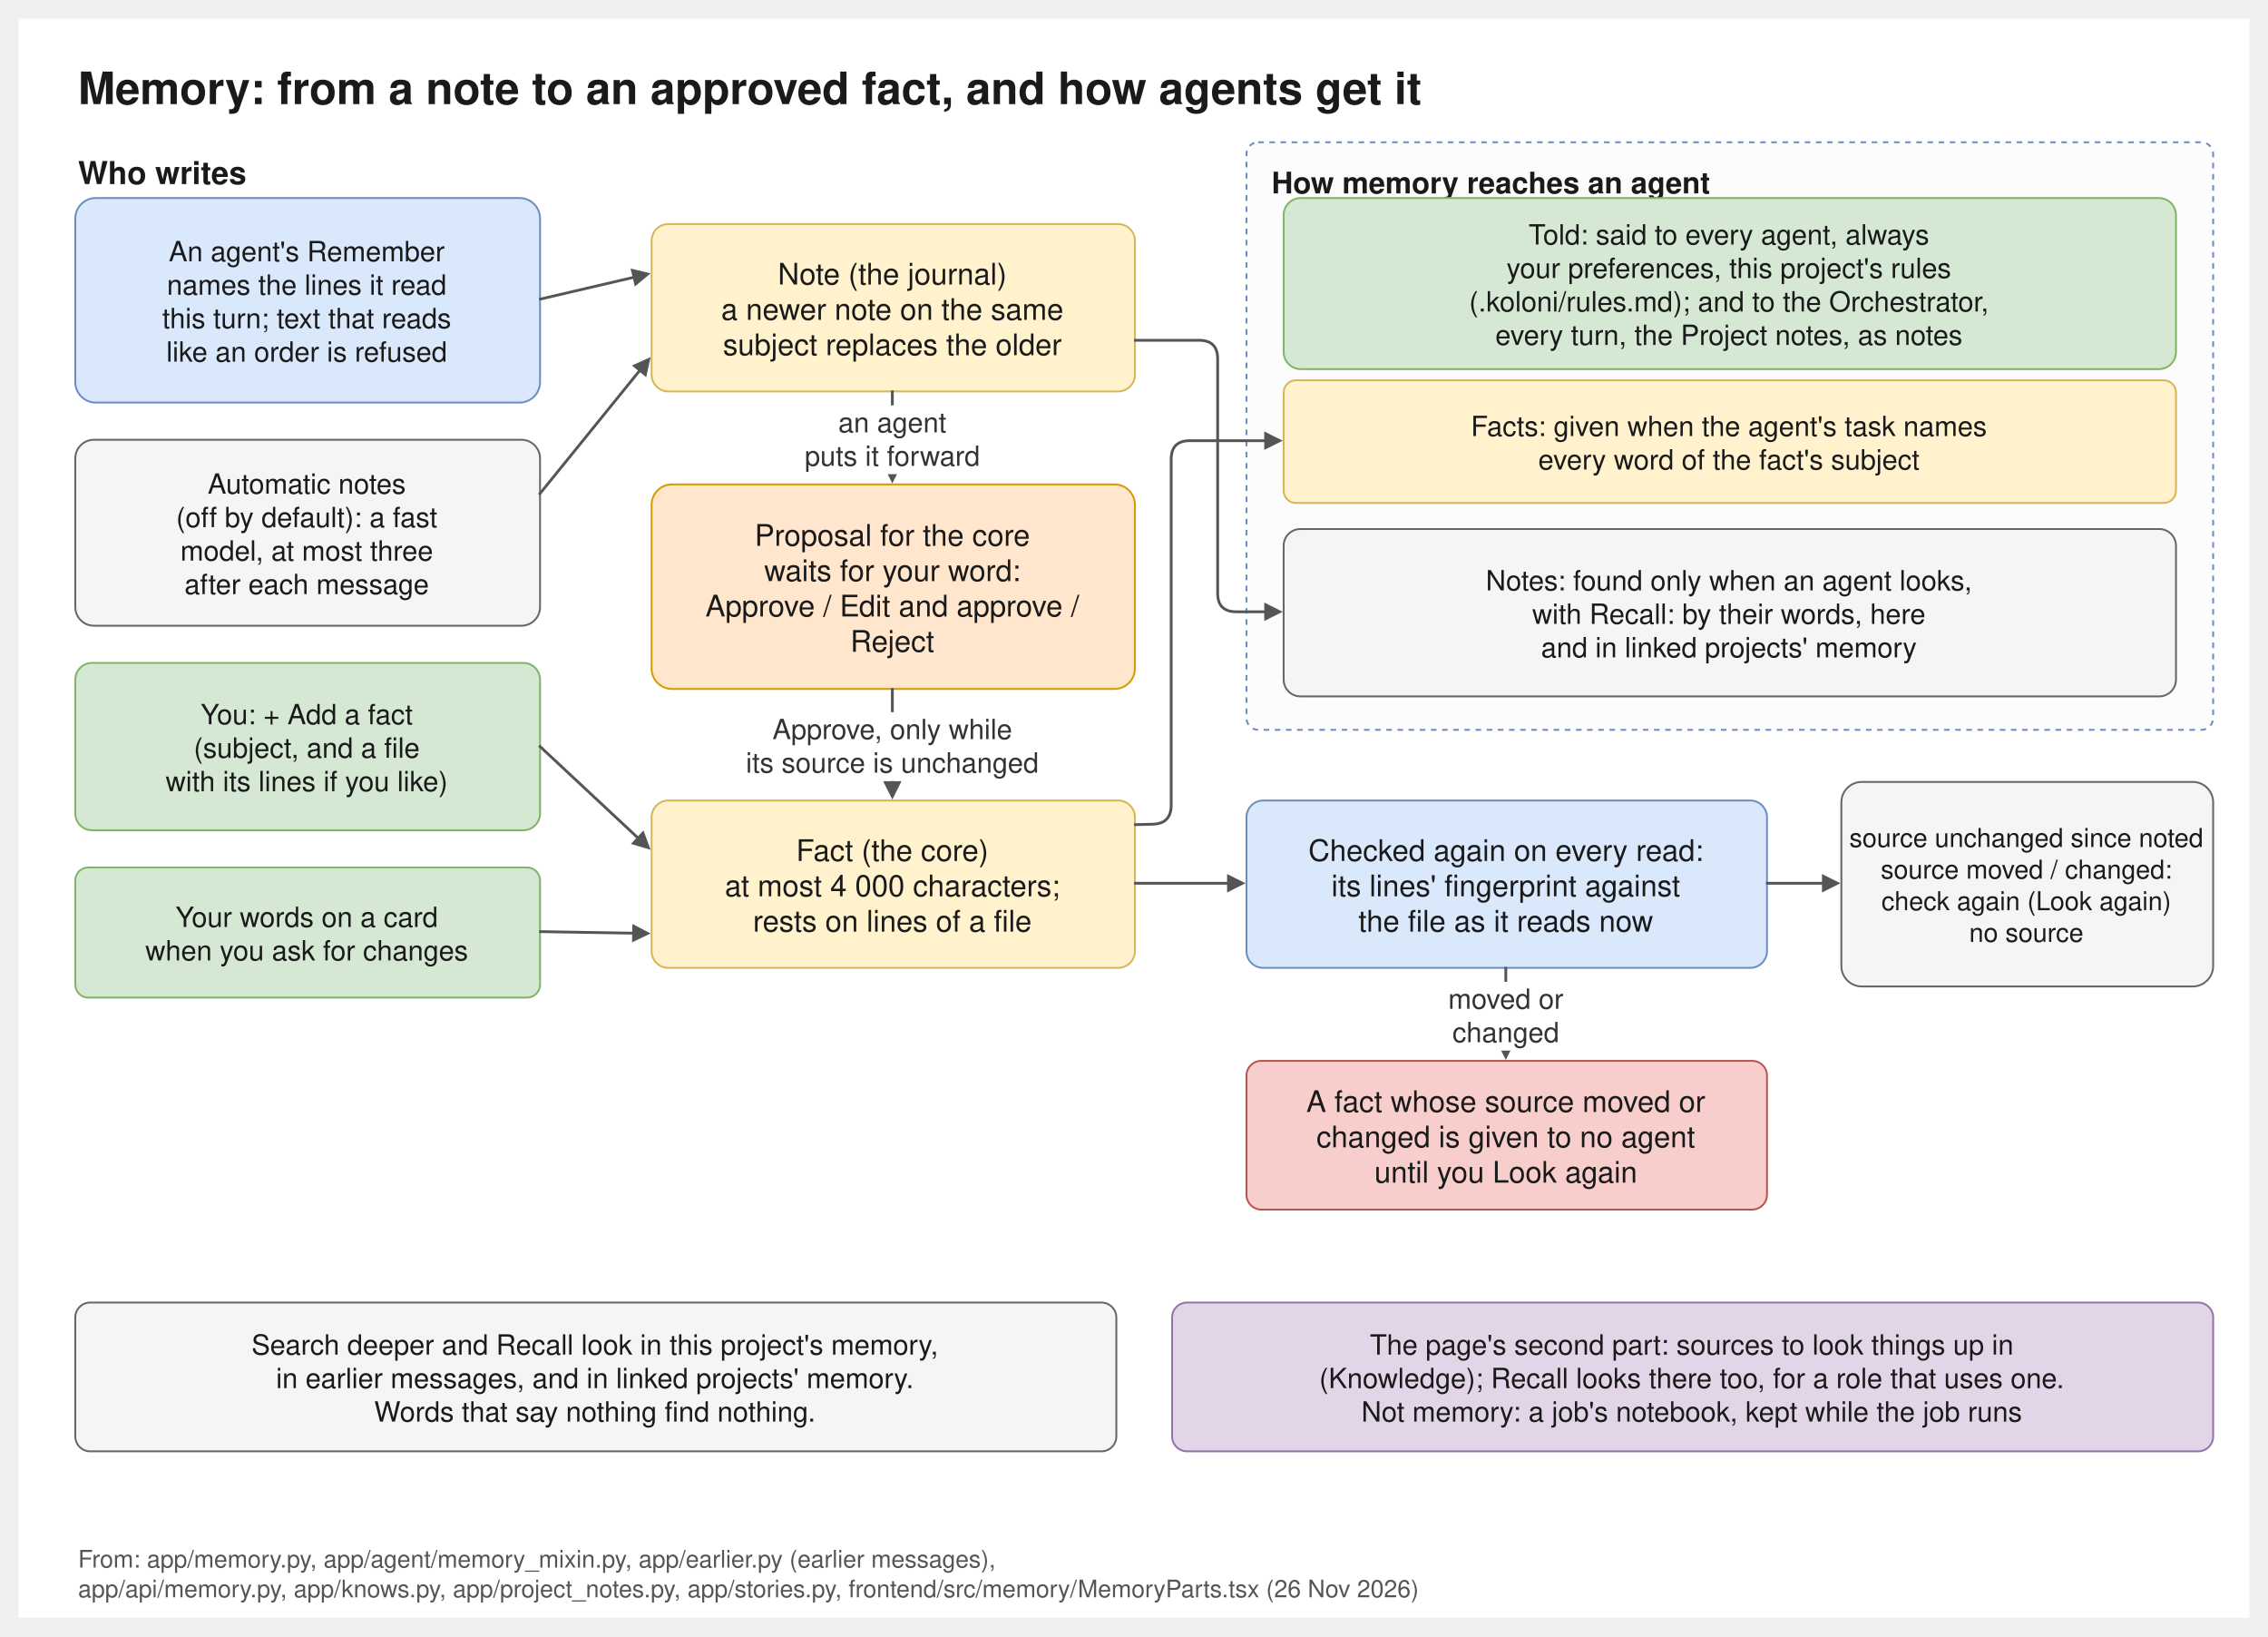
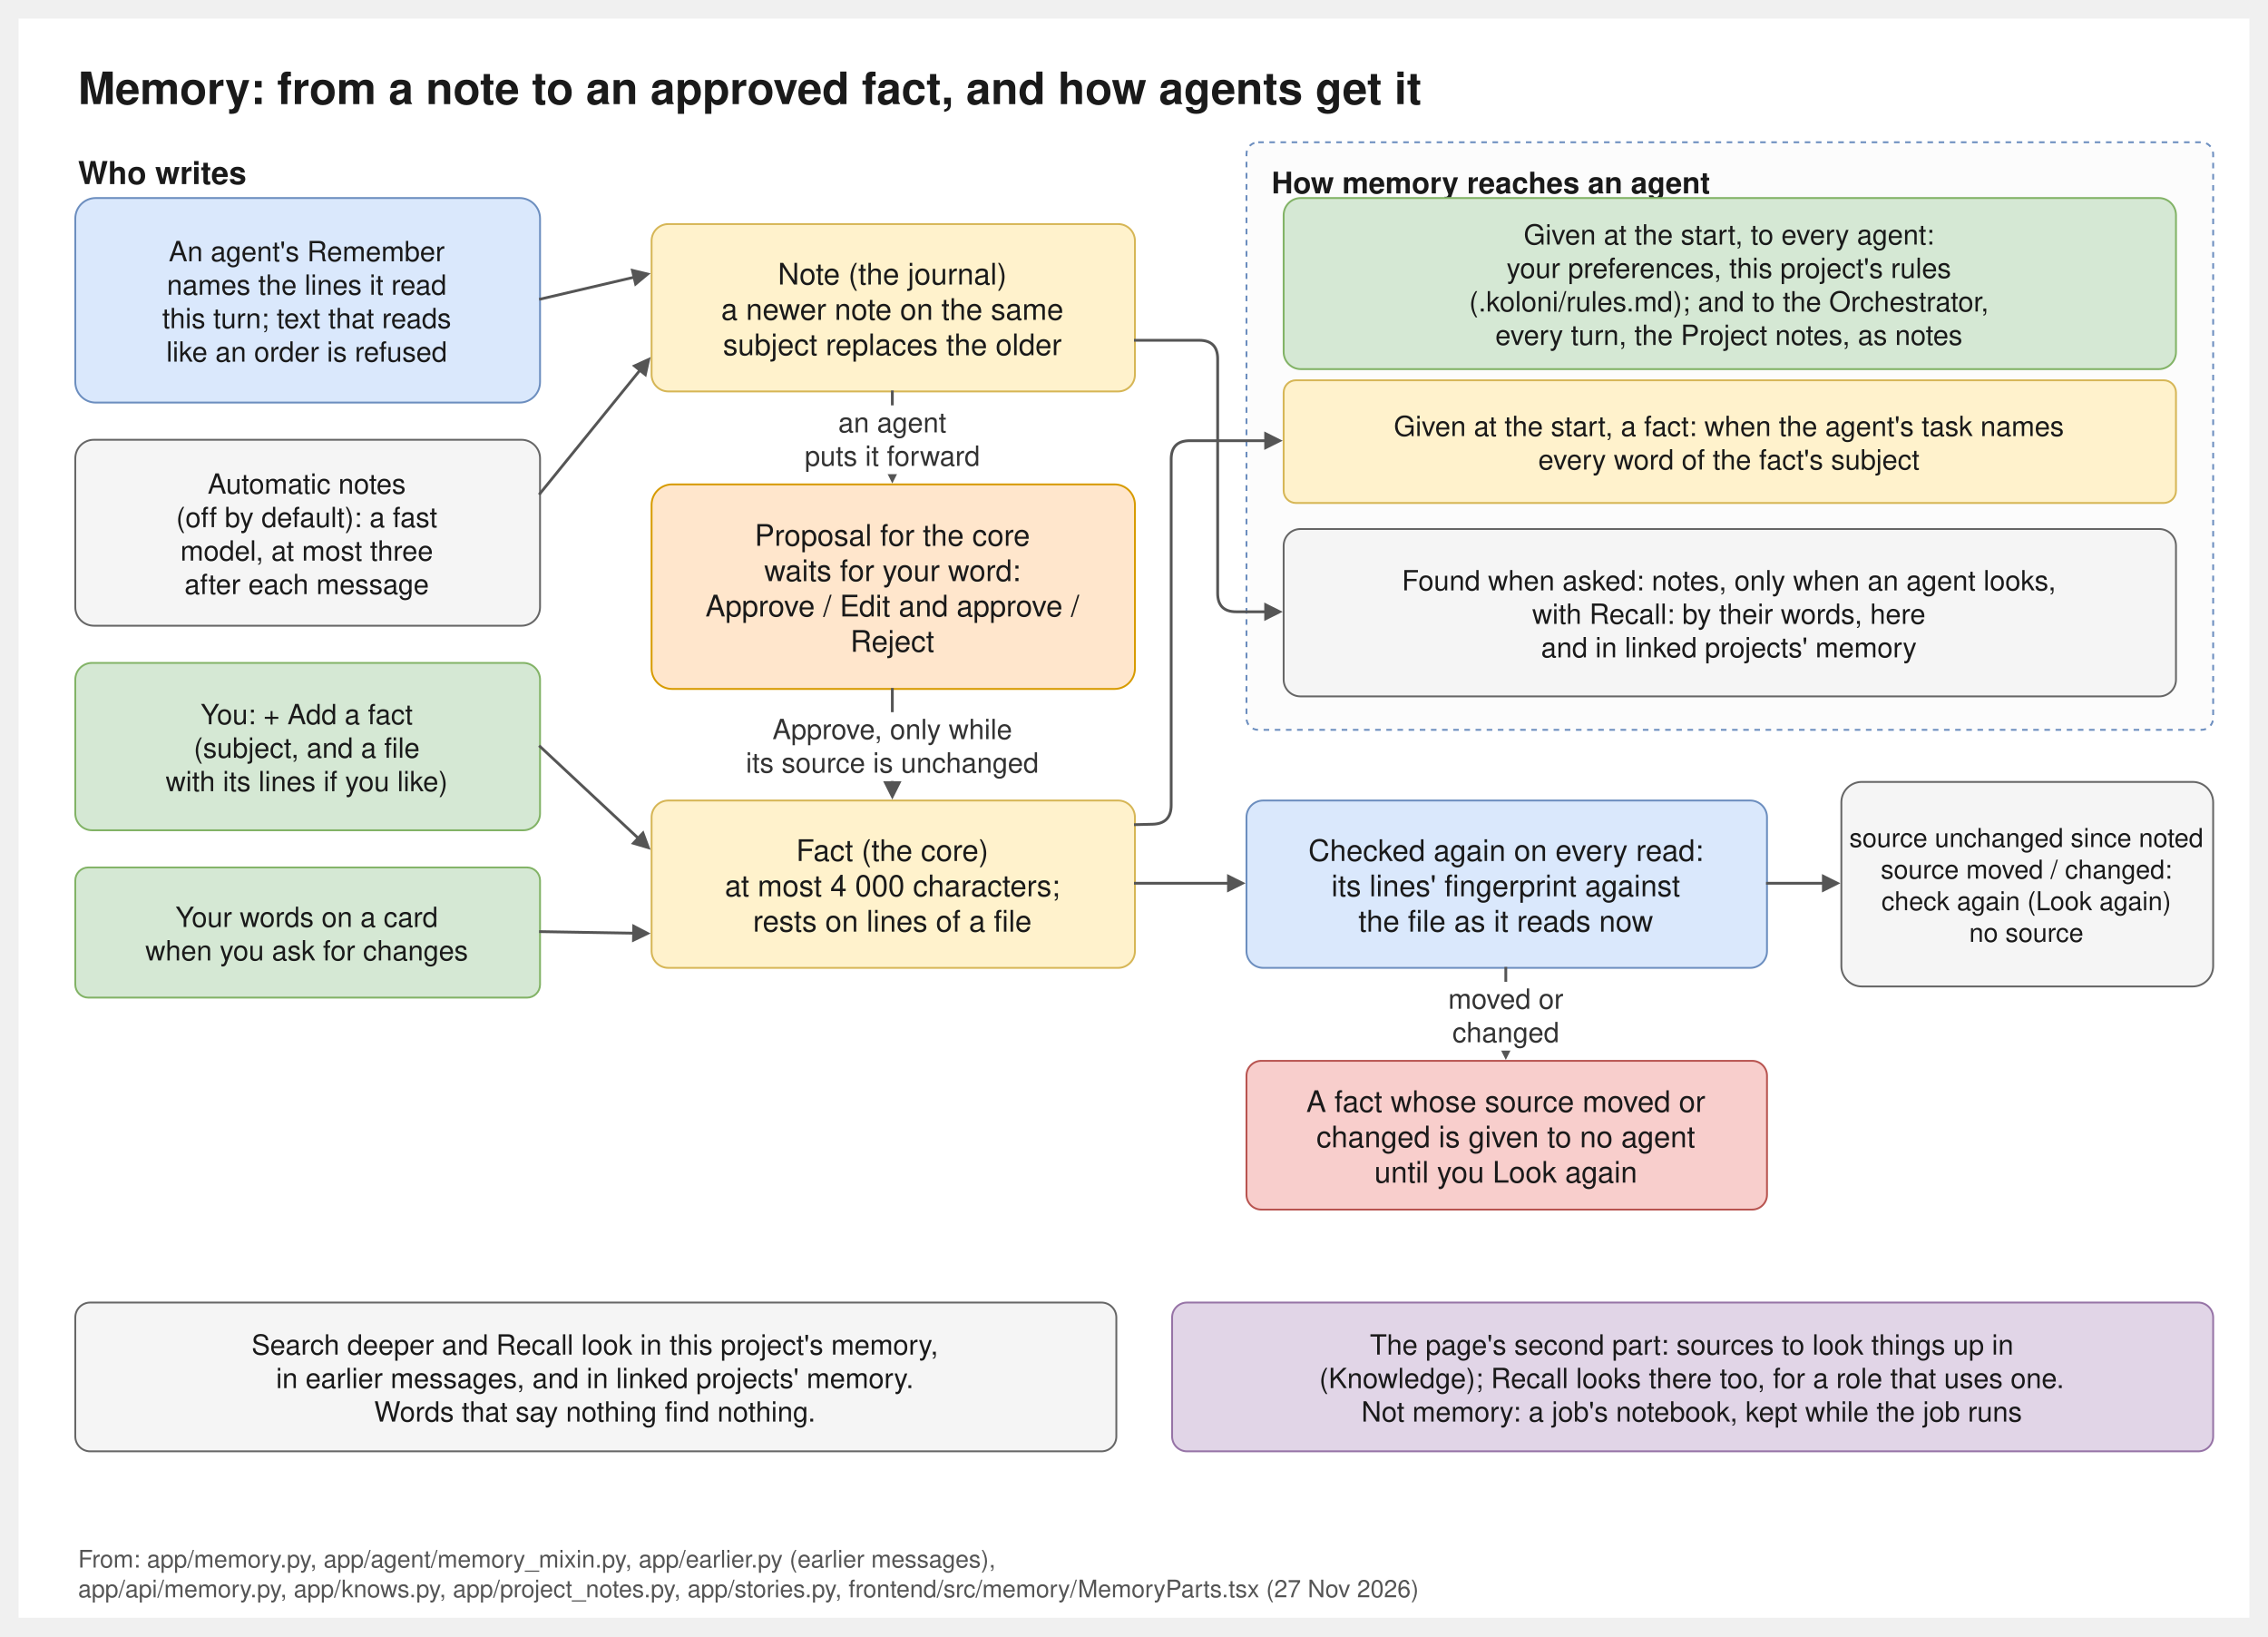
<svg xmlns="http://www.w3.org/2000/svg" style="background: transparent; background-color: transparent;" version="1.1" width="1220px" height="880px" viewBox="0 0 1220 880">
  <defs />
  <g>
    <g data-cell-id="0">
      <g data-cell-id="1">
        <g data-cell-id="backdrop">
          <g>
            <rect x="10" y="10" width="1200" height="860" fill="#ffffff" stroke="none" pointer-events="all" style="fill: light-dark(rgb(255, 255, 255), rgb(18, 18, 18));" />
          </g>
        </g>
        <g data-cell-id="title">
          <g>
            <rect x="40" y="26" width="1140" height="36" fill="none" stroke="none" pointer-events="all" />
          </g>
          <g>
            <g fill="#1a1a1a" font-family="Helvetica" font-weight="bold" text-anchor="start" font-size="24px" style="fill: light-dark(rgb(26, 26, 26), rgb(215, 215, 215));">
              <text x="42" y="56">Memory: from a note to an approved fact, and how agents get it</text>
            </g>
          </g>
        </g>
        <g data-cell-id="w_head">
          <g>
            <rect x="40" y="76" width="250" height="24" fill="none" stroke="none" pointer-events="all" />
          </g>
          <g>
            <g fill="#1a1a1a" font-family="Helvetica" font-weight="bold" text-anchor="start" font-size="17px" style="fill: light-dark(rgb(26, 26, 26), rgb(215, 215, 215));">
              <text x="42" y="99">Who writes</text>
            </g>
          </g>
        </g>
        <g data-cell-id="remember">
          <g transform="translate(0.5,0.5)">
            <rect x="40" y="106" width="250" height="110" rx="11" ry="11" fill="#dae8fc" stroke="#6c8ebf" pointer-events="all" style="fill: light-dark(rgb(218, 232, 252), rgb(29, 41, 59)); stroke: light-dark(rgb(108, 142, 191), rgb(92, 121, 163));" />
          </g>
          <g>
            <g fill="#1a1a1a" font-family="Helvetica" text-anchor="middle" font-size="15px" style="fill: light-dark(rgb(26, 26, 26), rgb(215, 215, 215));">
              <text x="165" y="140.5">An agent's Remember</text>
              <text x="165" y="158.5">names the lines it read</text>
              <text x="165" y="176.5">this turn; text that reads</text>
              <text x="165" y="194.5">like an order is refused</text>
            </g>
          </g>
        </g>
        <g data-cell-id="auto">
          <g transform="translate(0.5,0.5)">
            <rect x="40" y="236" width="250" height="100" rx="10" ry="10" fill="#f5f5f5" stroke="#666666" pointer-events="all" style="fill: light-dark(rgb(245, 245, 245), rgb(26, 26, 26)); stroke: light-dark(rgb(102, 102, 102), rgb(149, 149, 149));" />
          </g>
          <g>
            <g fill="#1a1a1a" font-family="Helvetica" text-anchor="middle" font-size="15px" style="fill: light-dark(rgb(26, 26, 26), rgb(215, 215, 215));">
              <text x="165" y="265.5">Automatic notes</text>
              <text x="165" y="283.5">(off by default): a fast</text>
              <text x="165" y="301.5">model, at most three</text>
              <text x="165" y="319.5">after each message</text>
            </g>
          </g>
        </g>
        <g data-cell-id="you">
          <g transform="translate(0.5,0.5)">
            <rect x="40" y="356" width="250" height="90" rx="9" ry="9" fill="#d5e8d4" stroke="#82b366" pointer-events="all" style="fill: light-dark(rgb(213, 232, 212), rgb(31, 47, 30)); stroke: light-dark(rgb(130, 179, 102), rgb(68, 110, 44));" />
          </g>
          <g>
            <g fill="#1a1a1a" font-family="Helvetica" text-anchor="middle" font-size="15px" style="fill: light-dark(rgb(26, 26, 26), rgb(215, 215, 215));">
              <text x="165" y="389.5">You: + Add a fact</text>
              <text x="165" y="407.5">(subject, and a file</text>
              <text x="165" y="425.5">with its lines if you like)</text>
            </g>
          </g>
        </g>
        <g data-cell-id="said">
          <g transform="translate(0.5,0.5)">
            <rect x="40" y="466" width="250" height="70" rx="7" ry="7" fill="#d5e8d4" stroke="#82b366" pointer-events="all" style="fill: light-dark(rgb(213, 232, 212), rgb(31, 47, 30)); stroke: light-dark(rgb(130, 179, 102), rgb(68, 110, 44));" />
          </g>
          <g>
            <g fill="#1a1a1a" font-family="Helvetica" text-anchor="middle" font-size="15px" style="fill: light-dark(rgb(26, 26, 26), rgb(215, 215, 215));">
              <text x="165" y="498.5">Your words on a card</text>
              <text x="165" y="516.5">when you ask for changes</text>
            </g>
          </g>
        </g>
        <g data-cell-id="note">
          <g transform="translate(0.5,0.5)">
            <rect x="350" y="120" width="260" height="90" rx="9" ry="9" fill="#fff2cc" stroke="#d6b656" pointer-events="all" style="fill: light-dark(rgb(255, 242, 204), rgb(40, 29, 0)); stroke: light-dark(rgb(214, 182, 86), rgb(109, 81, 0));" />
          </g>
          <g>
            <g fill="#1a1a1a" font-family="Helvetica" text-anchor="middle" font-size="16px" style="fill: light-dark(rgb(26, 26, 26), rgb(215, 215, 215));">
              <text x="480" y="153">Note (the journal)</text>
              <text x="480" y="172">a newer note on the same</text>
              <text x="480" y="191">subject replaces the older</text>
            </g>
          </g>
        </g>
        <g data-cell-id="proposal">
          <g transform="translate(0.5,0.5)">
            <rect x="350" y="260" width="260" height="110" rx="11" ry="11" fill="#ffe6cc" stroke="#d79b00" pointer-events="all" style="fill: light-dark(rgb(255, 230, 204), rgb(54, 33, 10)); stroke: light-dark(rgb(215, 155, 0), rgb(153, 101, 0));" />
          </g>
          <g>
            <g fill="#1a1a1a" font-family="Helvetica" text-anchor="middle" font-size="16px" style="fill: light-dark(rgb(26, 26, 26), rgb(215, 215, 215));">
              <text x="480" y="293.5">Proposal for the core</text>
              <text x="480" y="312.5">waits for your word:</text>
              <text x="480" y="331.5">Approve / Edit and approve /</text>
              <text x="480" y="350.5">Reject</text>
            </g>
          </g>
        </g>
        <g data-cell-id="fact">
          <g transform="translate(0.5,0.5)">
            <rect x="350" y="430" width="260" height="90" rx="9" ry="9" fill="#fff2cc" stroke="#d6b656" pointer-events="all" style="fill: light-dark(rgb(255, 242, 204), rgb(40, 29, 0)); stroke: light-dark(rgb(214, 182, 86), rgb(109, 81, 0));" />
          </g>
          <g>
            <g fill="#1a1a1a" font-family="Helvetica" text-anchor="middle" font-size="16px" style="fill: light-dark(rgb(26, 26, 26), rgb(215, 215, 215));">
              <text x="480" y="463">Fact (the core)</text>
              <text x="480" y="482">at most 4 000 characters;</text>
              <text x="480" y="501">rests on lines of a file</text>
            </g>
          </g>
        </g>
        <g data-cell-id="check">
          <g transform="translate(0.5,0.5)">
            <rect x="670" y="430" width="280" height="90" rx="9" ry="9" fill="#dae8fc" stroke="#6c8ebf" pointer-events="all" style="fill: light-dark(rgb(218, 232, 252), rgb(29, 41, 59)); stroke: light-dark(rgb(108, 142, 191), rgb(92, 121, 163));" />
          </g>
          <g>
            <g fill="#1a1a1a" font-family="Helvetica" text-anchor="middle" font-size="16px" style="fill: light-dark(rgb(26, 26, 26), rgb(215, 215, 215));">
              <text x="810" y="463">Checked again on every read:</text>
              <text x="810" y="482">its lines' fingerprint against</text>
              <text x="810" y="501">the file as it reads now</text>
            </g>
          </g>
        </g>
        <g data-cell-id="status">
          <g transform="translate(0.5,0.5)">
            <rect x="990" y="420" width="200" height="110" rx="11" ry="11" fill="#f5f5f5" stroke="#666666" pointer-events="all" style="fill: light-dark(rgb(245, 245, 245), rgb(26, 26, 26)); stroke: light-dark(rgb(102, 102, 102), rgb(149, 149, 149));" />
          </g>
          <g>
            <g fill="#1a1a1a" font-family="Helvetica" text-anchor="middle" font-size="14px" style="fill: light-dark(rgb(26, 26, 26), rgb(215, 215, 215));">
              <text x="1090" y="455.5">source unchanged since noted</text>
              <text x="1090" y="472.5">source moved / changed:</text>
              <text x="1090" y="489.5">check again (Look again)</text>
              <text x="1090" y="506.5">no source</text>
            </g>
          </g>
        </g>
        <g data-cell-id="held">
          <g transform="translate(0.5,0.5)">
            <rect x="670" y="570" width="280" height="80" rx="8" ry="8" fill="#f8cecc" stroke="#b85450" pointer-events="all" style="fill: light-dark(rgb(248, 206, 204), rgb(81, 45, 43)); stroke: light-dark(rgb(184, 84, 80), rgb(215, 129, 126));" />
          </g>
          <g>
            <g fill="#1a1a1a" font-family="Helvetica" text-anchor="middle" font-size="16px" style="fill: light-dark(rgb(26, 26, 26), rgb(215, 215, 215));">
              <text x="810" y="598">A fact whose source moved or</text>
              <text x="810" y="617">changed is given to no agent</text>
              <text x="810" y="636">until you Look again</text>
            </g>
          </g>
        </g>
        <g data-cell-id="e13">
          <g>
            <path d="M 290 161 L 341.06 149.09" fill="none" stroke="#555555" stroke-width="1.5" stroke-miterlimit="10" pointer-events="stroke" style="stroke: light-dark(rgb(85, 85, 85), rgb(164, 164, 164));" />
            <path d="M 348.37 147.38 L 341.92 152.74 L 340.21 145.43 Z" fill="#555555" stroke="#555555" stroke-width="1.5" stroke-miterlimit="10" pointer-events="all" style="fill: light-dark(rgb(85, 85, 85), rgb(164, 164, 164)); stroke: light-dark(rgb(85, 85, 85), rgb(164, 164, 164));" />
          </g>
        </g>
        <g data-cell-id="e14">
          <g>
            <path d="M 290 266 L 344.22 199.13" fill="none" stroke="#555555" stroke-width="1.5" stroke-miterlimit="10" pointer-events="stroke" style="stroke: light-dark(rgb(85, 85, 85), rgb(164, 164, 164));" />
            <path d="M 348.94 193.3 L 347.13 201.49 L 341.31 196.77 Z" fill="#555555" stroke="#555555" stroke-width="1.5" stroke-miterlimit="10" pointer-events="all" style="fill: light-dark(rgb(85, 85, 85), rgb(164, 164, 164)); stroke: light-dark(rgb(85, 85, 85), rgb(164, 164, 164));" />
          </g>
        </g>
        <g data-cell-id="e15">
          <g>
            <path d="M 480 210 L 480 250.82" fill="none" stroke="#555555" stroke-width="1.5" stroke-miterlimit="10" pointer-events="stroke" style="stroke: light-dark(rgb(85, 85, 85), rgb(164, 164, 164));" />
            <path d="M 480 258.32 L 476.25 250.82 L 483.75 250.82 Z" fill="#555555" stroke="#555555" stroke-width="1.5" stroke-miterlimit="10" pointer-events="all" style="fill: light-dark(rgb(85, 85, 85), rgb(164, 164, 164)); stroke: light-dark(rgb(85, 85, 85), rgb(164, 164, 164));" />
          </g>
          <g>
            <g fill="#333333" font-family="Helvetica" text-anchor="middle" font-size="15px" style="fill: light-dark(rgb(51, 51, 51), rgb(193, 193, 193));">
              <rect fill="#ffffff" stroke="none" x="433" y="218" width="96" height="37" stroke-width="0" style="fill: light-dark(rgb(255, 255, 255), rgb(18, 18, 18));" />
              <text x="480" y="232.5">an agent</text>
              <text x="480" y="250.5">puts it forward</text>
            </g>
          </g>
        </g>
        <g data-cell-id="e16">
          <g>
            <path d="M 480 370 L 480 420.82" fill="none" stroke="#555555" stroke-width="1.5" stroke-miterlimit="10" pointer-events="stroke" style="stroke: light-dark(rgb(85, 85, 85), rgb(164, 164, 164));" />
            <path d="M 480 428.32 L 476.25 420.82 L 483.75 420.82 Z" fill="#555555" stroke="#555555" stroke-width="1.5" stroke-miterlimit="10" pointer-events="all" style="fill: light-dark(rgb(85, 85, 85), rgb(164, 164, 164)); stroke: light-dark(rgb(85, 85, 85), rgb(164, 164, 164));" />
          </g>
          <g>
            <g fill="#333333" font-family="Helvetica" text-anchor="middle" font-size="15px" style="fill: light-dark(rgb(51, 51, 51), rgb(193, 193, 193));">
              <rect fill="#ffffff" stroke="none" x="401" y="383" width="160" height="37" stroke-width="0" style="fill: light-dark(rgb(255, 255, 255), rgb(18, 18, 18));" />
              <text x="480" y="397.5">Approve, only while</text>
              <text x="480" y="415.5">its source is unchanged</text>
            </g>
          </g>
        </g>
        <g data-cell-id="e17">
          <g>
            <path d="M 290 401 L 343.29 450.74" fill="none" stroke="#555555" stroke-width="1.5" stroke-miterlimit="10" pointer-events="stroke" style="stroke: light-dark(rgb(85, 85, 85), rgb(164, 164, 164));" />
            <path d="M 348.77 455.86 L 340.73 453.48 L 345.85 448 Z" fill="#555555" stroke="#555555" stroke-width="1.5" stroke-miterlimit="10" pointer-events="all" style="fill: light-dark(rgb(85, 85, 85), rgb(164, 164, 164)); stroke: light-dark(rgb(85, 85, 85), rgb(164, 164, 164));" />
          </g>
        </g>
        <g data-cell-id="e18">
          <g>
            <path d="M 290 501 L 340.82 501.85" fill="none" stroke="#555555" stroke-width="1.5" stroke-miterlimit="10" pointer-events="stroke" style="stroke: light-dark(rgb(85, 85, 85), rgb(164, 164, 164));" />
            <path d="M 348.32 501.97 L 340.76 505.6 L 340.89 498.1 Z" fill="#555555" stroke="#555555" stroke-width="1.5" stroke-miterlimit="10" pointer-events="all" style="fill: light-dark(rgb(85, 85, 85), rgb(164, 164, 164)); stroke: light-dark(rgb(85, 85, 85), rgb(164, 164, 164));" />
          </g>
        </g>
        <g data-cell-id="e19">
          <g>
            <path d="M 610 475 L 660.82 475" fill="none" stroke="#555555" stroke-width="1.5" stroke-miterlimit="10" pointer-events="stroke" style="stroke: light-dark(rgb(85, 85, 85), rgb(164, 164, 164));" />
            <path d="M 668.32 475 L 660.82 478.75 L 660.82 471.25 Z" fill="#555555" stroke="#555555" stroke-width="1.5" stroke-miterlimit="10" pointer-events="all" style="fill: light-dark(rgb(85, 85, 85), rgb(164, 164, 164)); stroke: light-dark(rgb(85, 85, 85), rgb(164, 164, 164));" />
          </g>
        </g>
        <g data-cell-id="e20">
          <g>
            <path d="M 950 475 L 980.82 475" fill="none" stroke="#555555" stroke-width="1.5" stroke-miterlimit="10" pointer-events="stroke" style="stroke: light-dark(rgb(85, 85, 85), rgb(164, 164, 164));" />
            <path d="M 988.32 475 L 980.82 478.75 L 980.82 471.25 Z" fill="#555555" stroke="#555555" stroke-width="1.5" stroke-miterlimit="10" pointer-events="all" style="fill: light-dark(rgb(85, 85, 85), rgb(164, 164, 164)); stroke: light-dark(rgb(85, 85, 85), rgb(164, 164, 164));" />
          </g>
        </g>
        <g data-cell-id="e21">
          <g>
            <path d="M 810 520 L 810 560.82" fill="none" stroke="#555555" stroke-width="1.5" stroke-miterlimit="10" pointer-events="stroke" style="stroke: light-dark(rgb(85, 85, 85), rgb(164, 164, 164));" />
            <path d="M 810 568.32 L 806.25 560.82 L 813.75 560.82 Z" fill="#555555" stroke="#555555" stroke-width="1.5" stroke-miterlimit="10" pointer-events="all" style="fill: light-dark(rgb(85, 85, 85), rgb(164, 164, 164)); stroke: light-dark(rgb(85, 85, 85), rgb(164, 164, 164));" />
          </g>
          <g>
            <g fill="#333333" font-family="Helvetica" text-anchor="middle" font-size="15px" style="fill: light-dark(rgb(51, 51, 51), rgb(193, 193, 193));">
              <rect fill="#ffffff" stroke="none" x="778" y="528" width="65" height="37" stroke-width="0" style="fill: light-dark(rgb(255, 255, 255), rgb(18, 18, 18));" />
              <text x="810" y="542.5">moved or</text>
              <text x="810" y="560.5">changed</text>
            </g>
          </g>
        </g>
        <g data-cell-id="reach">
          <g transform="translate(0.5,0.5)">
            <rect x="670" y="76" width="520" height="316" rx="6.32" ry="6.32" fill="#fcfcfc" stroke="#6c8ebf" stroke-dasharray="3 3" pointer-events="all" style="fill: light-dark(rgb(252, 252, 252), rgb(20, 20, 20)); stroke: light-dark(rgb(108, 142, 191), rgb(92, 121, 163));" />
          </g>
          <g>
            <g fill="#1a1a1a" font-family="Helvetica" font-weight="bold" text-anchor="start" font-size="16px" style="fill: light-dark(rgb(26, 26, 26), rgb(215, 215, 215));">
              <text x="684" y="104">How memory reaches an agent</text>
            </g>
          </g>
        </g>
        <g data-cell-id="told">
          <g transform="translate(0.5,0.5)">
            <rect x="690" y="106" width="480" height="92" rx="9.2" ry="9.2" fill="#d5e8d4" stroke="#82b366" pointer-events="all" style="fill: light-dark(rgb(213, 232, 212), rgb(31, 47, 30)); stroke: light-dark(rgb(130, 179, 102), rgb(68, 110, 44));" />
          </g>
          <g>
            <g fill="#1a1a1a" font-family="Helvetica" text-anchor="middle" font-size="15px" style="fill: light-dark(rgb(26, 26, 26), rgb(215, 215, 215));">
-               <text x="930" y="131.5">Told: said to every agent, always</text>
+               <text x="930" y="131.5">Given at the start, to every agent:</text>
              <text x="930" y="149.5">your preferences, this project's rules</text>
              <text x="930" y="167.5">(.koloni/rules.md); and to the Orchestrator,</text>
              <text x="930" y="185.5">every turn, the Project notes, as notes</text>
            </g>
          </g>
        </g>
        <g data-cell-id="given">
          <g transform="translate(0.5,0.5)">
            <rect x="690" y="204" width="480" height="66" rx="6.6" ry="6.6" fill="#fff2cc" stroke="#d6b656" pointer-events="all" style="fill: light-dark(rgb(255, 242, 204), rgb(40, 29, 0)); stroke: light-dark(rgb(214, 182, 86), rgb(109, 81, 0));" />
          </g>
          <g>
            <g fill="#1a1a1a" font-family="Helvetica" text-anchor="middle" font-size="15px" style="fill: light-dark(rgb(26, 26, 26), rgb(215, 215, 215));">
-               <text x="930" y="234.5">Facts: given when the agent's task names</text>
+               <text x="930" y="234.5">Given at the start, a fact: when the agent's task names</text>
              <text x="930" y="252.5">every word of the fact's subject</text>
            </g>
          </g>
        </g>
        <g data-cell-id="recall">
          <g transform="translate(0.5,0.5)">
            <rect x="690" y="284" width="480" height="90" rx="9" ry="9" fill="#f5f5f5" stroke="#666666" pointer-events="all" style="fill: light-dark(rgb(245, 245, 245), rgb(26, 26, 26)); stroke: light-dark(rgb(102, 102, 102), rgb(149, 149, 149));" />
          </g>
          <g>
            <g fill="#1a1a1a" font-family="Helvetica" text-anchor="middle" font-size="15px" style="fill: light-dark(rgb(26, 26, 26), rgb(215, 215, 215));">
-               <text x="930" y="317.5">Notes: found only when an agent looks,</text>
+               <text x="930" y="317.5">Found when asked: notes, only when an agent looks,</text>
              <text x="930" y="335.5">with Recall: by their words, here</text>
              <text x="930" y="353.5">and in linked projects' memory</text>
            </g>
          </g>
        </g>
        <g data-cell-id="e26">
          <g>
            <path d="M 610 443.5 L 620 443.25 Q 630 443 630 433 L 630 247 Q 630 237 640 237 L 680.82 237" fill="none" stroke="#555555" stroke-width="1.5" stroke-miterlimit="10" pointer-events="stroke" style="stroke: light-dark(rgb(85, 85, 85), rgb(164, 164, 164));" />
            <path d="M 688.32 237 L 680.82 240.75 L 680.82 233.25 Z" fill="#555555" stroke="#555555" stroke-width="1.5" stroke-miterlimit="10" pointer-events="all" style="fill: light-dark(rgb(85, 85, 85), rgb(164, 164, 164)); stroke: light-dark(rgb(85, 85, 85), rgb(164, 164, 164));" />
          </g>
        </g>
        <g data-cell-id="e27">
          <g>
            <path d="M 610 183 L 645 183 Q 655 183 655 193 L 655 319 Q 655 329 665 329 L 680.82 329" fill="none" stroke="#555555" stroke-width="1.5" stroke-miterlimit="10" pointer-events="stroke" style="stroke: light-dark(rgb(85, 85, 85), rgb(164, 164, 164));" />
            <path d="M 688.32 329 L 680.82 332.75 L 680.82 325.25 Z" fill="#555555" stroke="#555555" stroke-width="1.5" stroke-miterlimit="10" pointer-events="all" style="fill: light-dark(rgb(85, 85, 85), rgb(164, 164, 164)); stroke: light-dark(rgb(85, 85, 85), rgb(164, 164, 164));" />
          </g>
        </g>
        <g data-cell-id="search">
          <g transform="translate(0.5,0.5)">
            <rect x="40" y="700" width="560" height="80" rx="8" ry="8" fill="#f5f5f5" stroke="#666666" pointer-events="all" style="fill: light-dark(rgb(245, 245, 245), rgb(26, 26, 26)); stroke: light-dark(rgb(102, 102, 102), rgb(149, 149, 149));" />
          </g>
          <g>
            <g fill="#1a1a1a" font-family="Helvetica" text-anchor="middle" font-size="15px" style="fill: light-dark(rgb(26, 26, 26), rgb(215, 215, 215));">
              <text x="320" y="728.5">Search deeper and Recall look in this project's memory,</text>
              <text x="320" y="746.5">in earlier messages, and in linked projects' memory.</text>
              <text x="320" y="764.5">Words that say nothing find nothing.</text>
            </g>
          </g>
        </g>
        <g data-cell-id="notmemory">
          <g transform="translate(0.5,0.5)">
            <rect x="630" y="700" width="560" height="80" rx="8" ry="8" fill="#e1d5e7" stroke="#9673a6" pointer-events="all" style="fill: light-dark(rgb(225, 213, 231), rgb(57, 47, 63)); stroke: light-dark(rgb(150, 115, 166), rgb(149, 119, 163));" />
          </g>
          <g>
            <g fill="#1a1a1a" font-family="Helvetica" text-anchor="middle" font-size="15px" style="fill: light-dark(rgb(26, 26, 26), rgb(215, 215, 215));">
              <text x="910" y="728.5">The page's second part: sources to look things up in</text>
              <text x="910" y="746.5">(Knowledge); Recall looks there too, for a role that uses one.</text>
              <text x="910" y="764.5">Not memory: a job's notebook, kept while the job runs</text>
            </g>
          </g>
        </g>
        <g data-cell-id="footer">
          <g>
            <rect x="40" y="824" width="1140" height="40" fill="none" stroke="none" pointer-events="all" />
          </g>
          <g>
            <g fill="#555555" font-family="Helvetica" text-anchor="start" font-size="13px" style="fill: light-dark(rgb(85, 85, 85), rgb(164, 164, 164));">
              <text x="42" y="843">From: app/memory.py, app/agent/memory_mixin.py, app/earlier.py (earlier messages),</text>
-               <text x="42" y="859">app/api/memory.py, app/knows.py, app/project_notes.py, app/stories.py, frontend/src/memory/MemoryParts.tsx (26 Nov 2026)</text>
+               <text x="42" y="859">app/api/memory.py, app/knows.py, app/project_notes.py, app/stories.py, frontend/src/memory/MemoryParts.tsx (27 Nov 2026)</text>
            </g>
          </g>
        </g>
      </g>
    </g>
  </g>
</svg>
